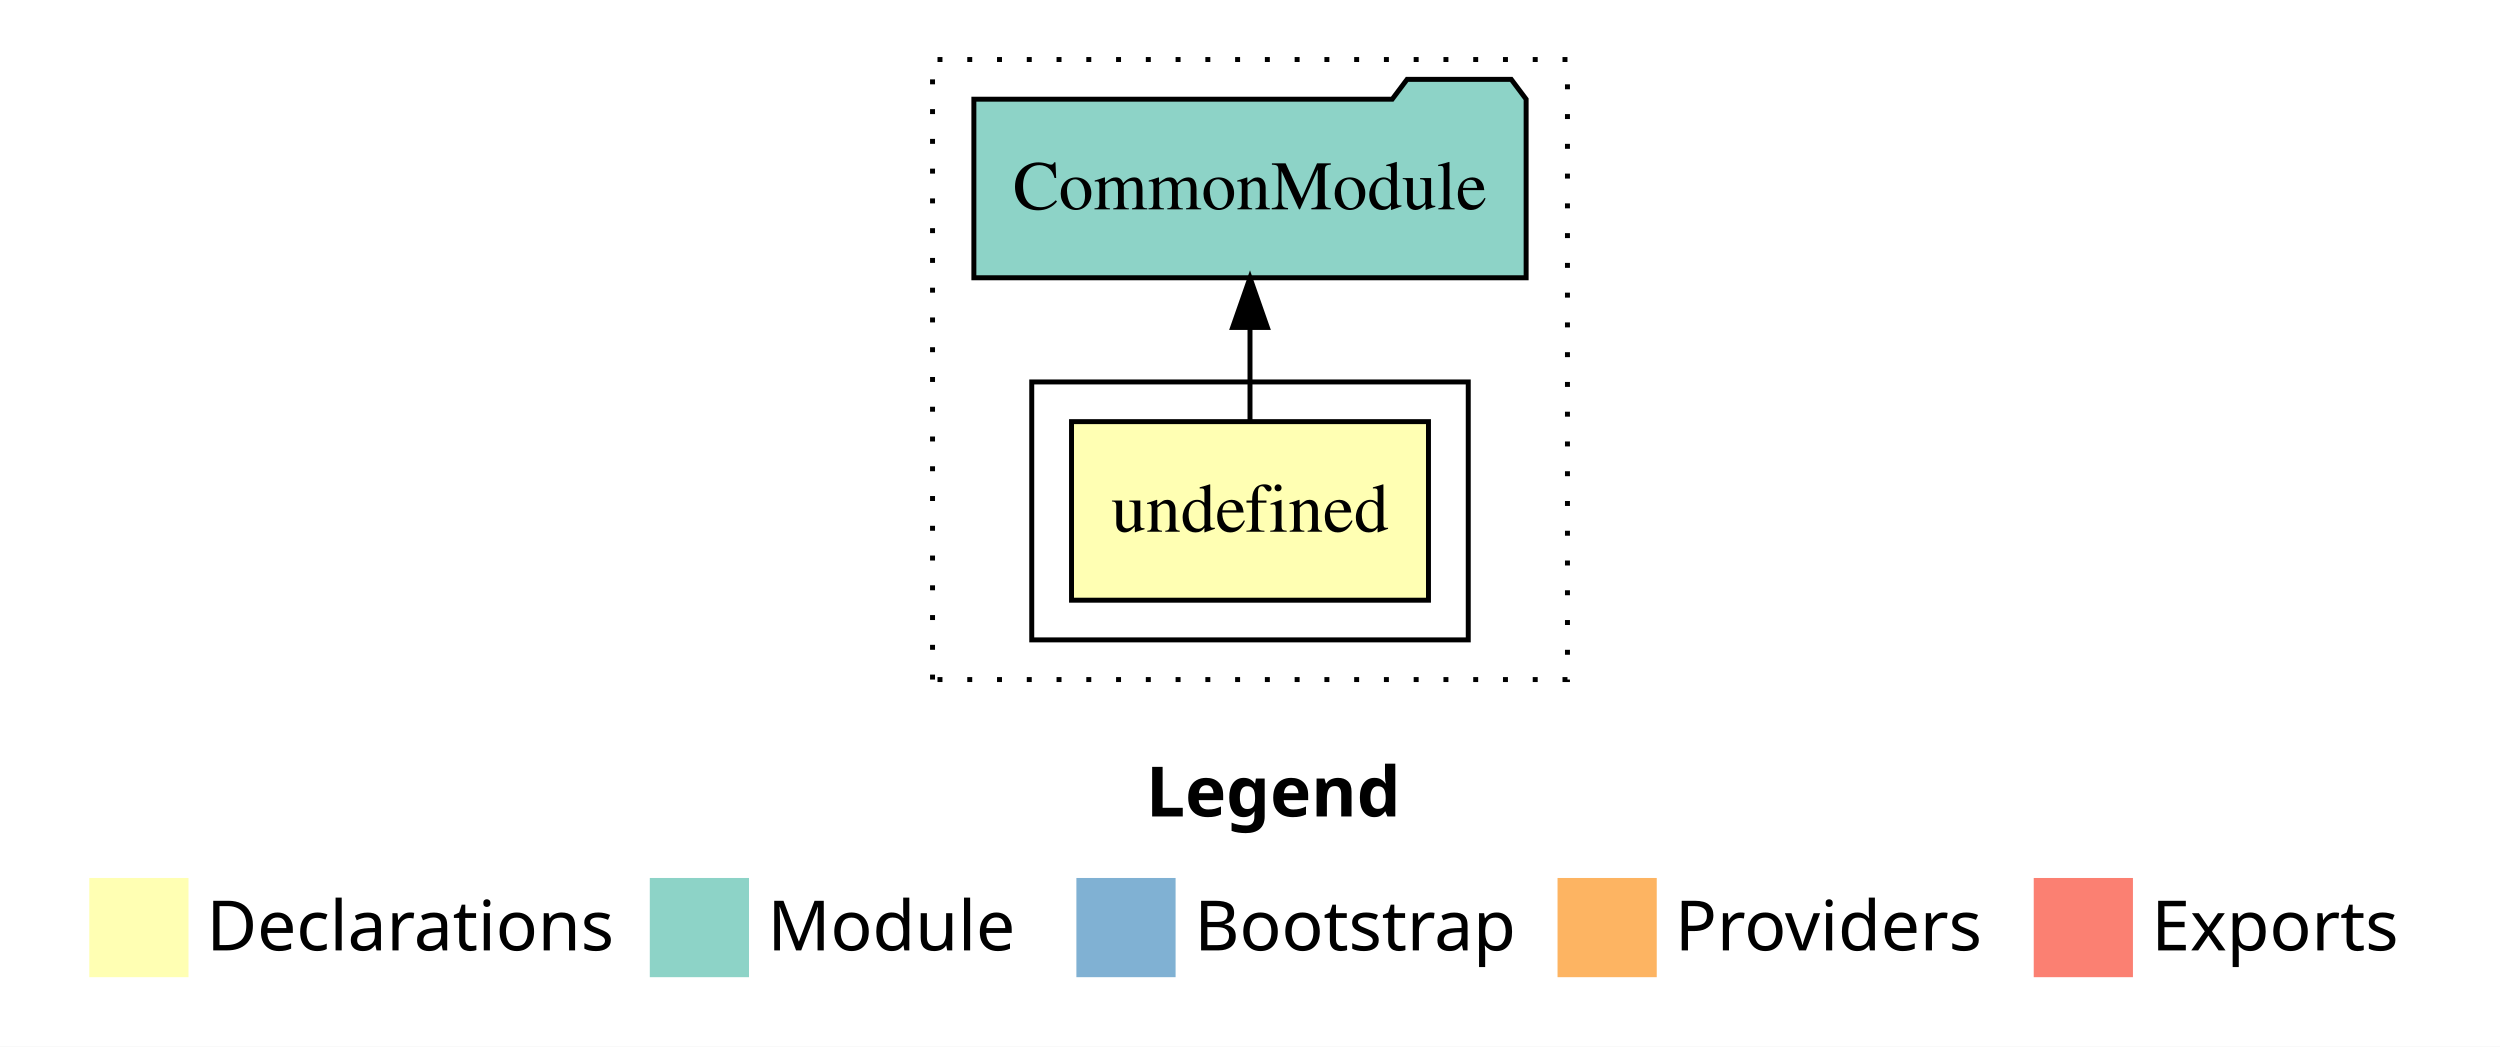
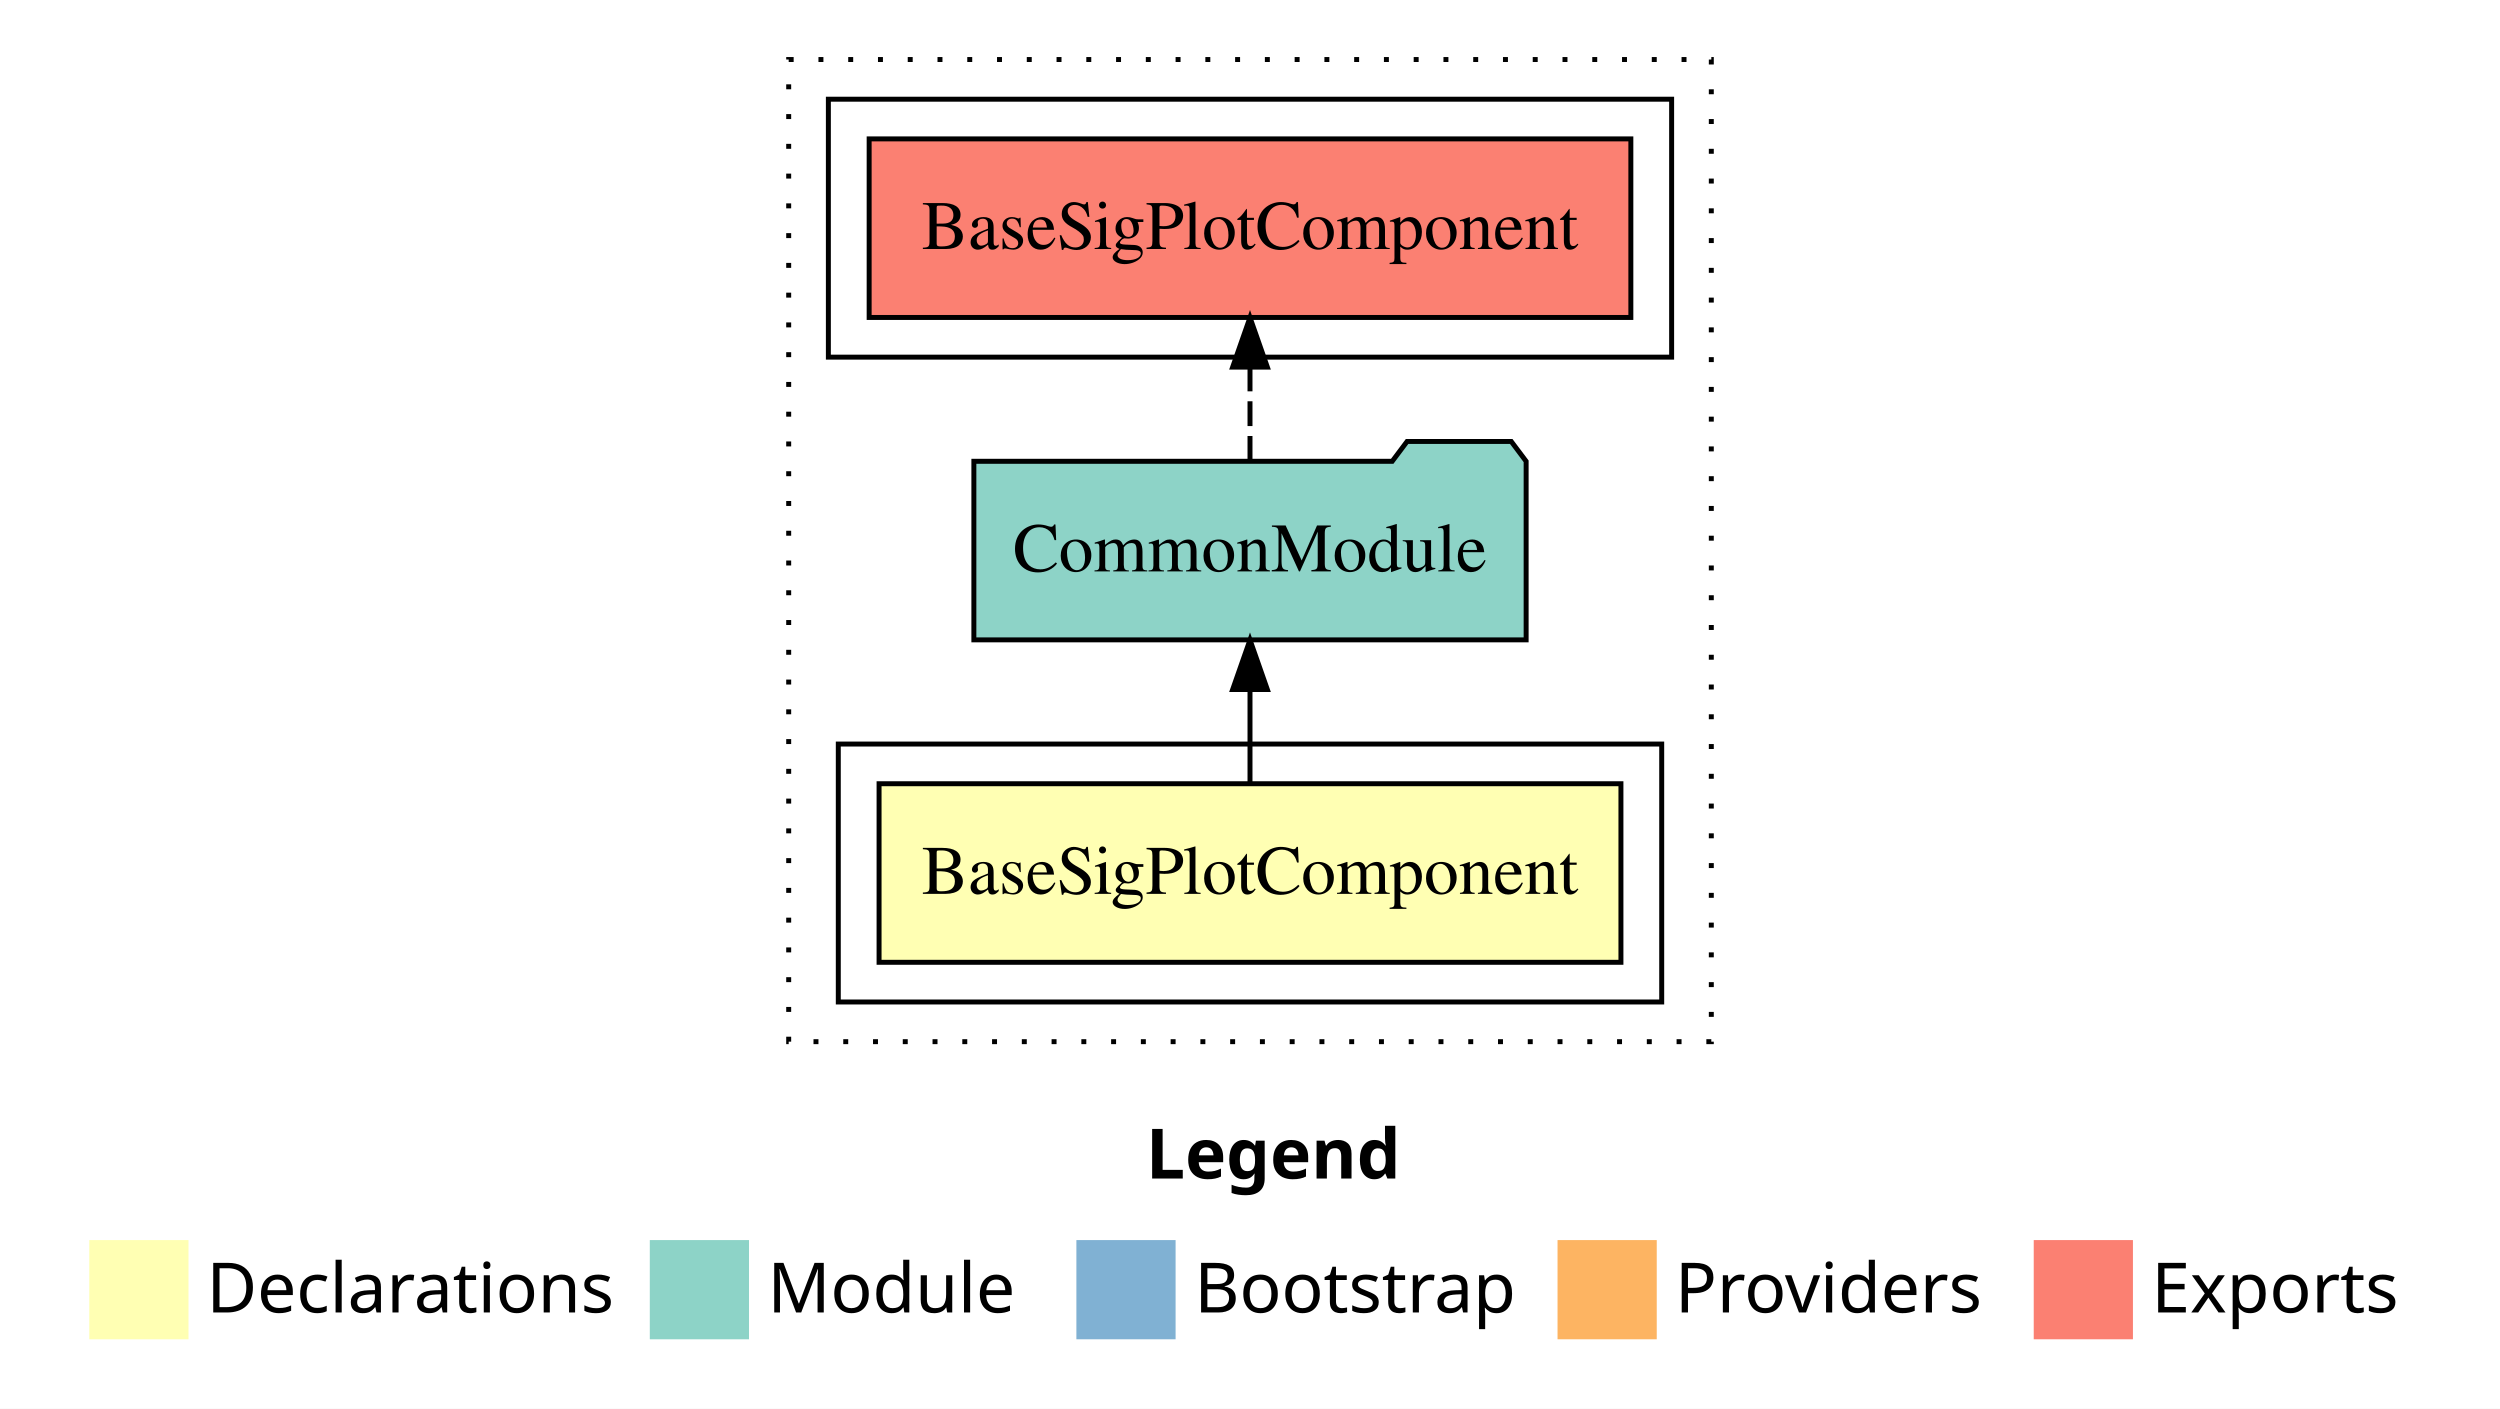
- <svg xmlns="http://www.w3.org/2000/svg" width="504pt" height="211pt" viewBox="0.00 0.00 504.00 211.00">
-   <g id="graph0" class="graph" transform="scale(1 1) rotate(0) translate(4 207)">
-     <polygon fill="#ffffff" stroke="transparent" points="-4,4 -4,-207 500,-207 500,4 -4,4" />
+ <svg xmlns="http://www.w3.org/2000/svg" width="504pt" height="284pt" viewBox="0.00 0.00 504.00 284.00">
+   <g id="graph0" class="graph" transform="scale(1 1) rotate(0) translate(4 280)">
+     <polygon fill="#ffffff" stroke="transparent" points="-4,4 -4,-280 500,-280 500,4 -4,4" />
    <text text-anchor="start" x="227.009" y="-42.4" font-family="sans-serif" font-weight="bold" font-size="14.00" fill="#000000">Legend</text>
    <polygon fill="#ffffb3" stroke="transparent" points="14,-10 14,-30 34,-30 34,-10 14,-10" />
    <text text-anchor="start" x="37.629" y="-15.4" font-family="sans-serif" font-size="14.00" fill="#000000">  Declarations</text>
    <polygon fill="#8dd3c7" stroke="transparent" points="127,-10 127,-30 147,-30 147,-10 127,-10" />
    <text text-anchor="start" x="150.725" y="-15.4" font-family="sans-serif" font-size="14.00" fill="#000000">  Module</text>
    <polygon fill="#80b1d3" stroke="transparent" points="213,-10 213,-30 233,-30 233,-10 213,-10" />
    <text text-anchor="start" x="236.781" y="-15.4" font-family="sans-serif" font-size="14.00" fill="#000000">  Bootstrap</text>
    <polygon fill="#fdb462" stroke="transparent" points="310,-10 310,-30 330,-30 330,-10 310,-10" />
    <text text-anchor="start" x="333.673" y="-15.4" font-family="sans-serif" font-size="14.00" fill="#000000">  Providers</text>
    <polygon fill="#fb8072" stroke="transparent" points="406,-10 406,-30 426,-30 426,-10 406,-10" />
    <text text-anchor="start" x="429.726" y="-15.4" font-family="sans-serif" font-size="14.00" fill="#000000">  Exports</text>
    <g id="clust1" class="cluster">
-       <polygon fill="none" stroke="#000000" stroke-dasharray="1,5" points="184,-70 184,-195 312,-195 312,-70 184,-70" />
+       <polygon fill="none" stroke="#000000" stroke-dasharray="1,5" points="155,-70 155,-268 341,-268 341,-70 155,-70" />
    </g>
    <g id="clust2" class="cluster">
-       <polygon fill="none" stroke="#000000" points="204,-78 204,-130 292,-130 292,-78 204,-78" />
+       <polygon fill="none" stroke="#000000" points="165,-78 165,-130 331,-130 331,-78 165,-78" />
+     </g>
+     <g id="clust5" class="cluster">
+       <polygon fill="none" stroke="#000000" points="163,-208 163,-260 333,-260 333,-208 163,-208" />
    </g>
    <g id="node1" class="node">
-       <polygon fill="#ffffb3" stroke="#000000" points="283.98,-122 212.02,-122 212.02,-86 283.98,-86 283.98,-122" />
-       <text text-anchor="middle" x="248" y="-99.8" font-family="Times,serif" font-size="14.00" fill="#000000">undefined</text>
+       <polygon fill="#ffffb3" stroke="#000000" points="322.78,-122 173.22,-122 173.22,-86 322.78,-86 322.78,-122" />
+       <text text-anchor="middle" x="248" y="-99.8" font-family="Times,serif" font-size="14.00" fill="#000000">BaseSigPlotComponent</text>
    </g>
    <g id="node2" class="node">
      <polygon fill="#8dd3c7" stroke="#000000" points="303.668,-187 300.668,-191 279.668,-191 276.668,-187 192.332,-187 192.332,-151 303.668,-151 303.668,-187" />
      <text text-anchor="middle" x="248" y="-164.8" font-family="Times,serif" font-size="14.00" fill="#000000">CommonModule</text>
    </g>
    <g id="edge1" class="edge">
      <path fill="none" stroke="#000000" d="M248,-122.106C248,-122.106 248,-140.991 248,-140.991" />
      <polygon fill="#000000" stroke="#000000" points="244.5,-140.991 248,-150.991 251.5,-140.991 244.5,-140.991" />
    </g>
+     <g id="node3" class="node">
+       <polygon fill="#fb8072" stroke="#000000" points="324.78,-252 171.22,-252 171.22,-216 324.78,-216 324.78,-252" />
+       <text text-anchor="middle" x="248" y="-229.8" font-family="Times,serif" font-size="14.00" fill="#000000">BaseSigPlotComponent </text>
+     </g>
+     <g id="edge2" class="edge">
+       <path fill="none" stroke="#000000" stroke-dasharray="5,2" d="M248,-187.106C248,-187.106 248,-205.991 248,-205.991" />
+       <polygon fill="#000000" stroke="#000000" points="244.5,-205.991 248,-215.991 251.5,-205.991 244.5,-205.991" />
+     </g>
  </g>
</svg>
